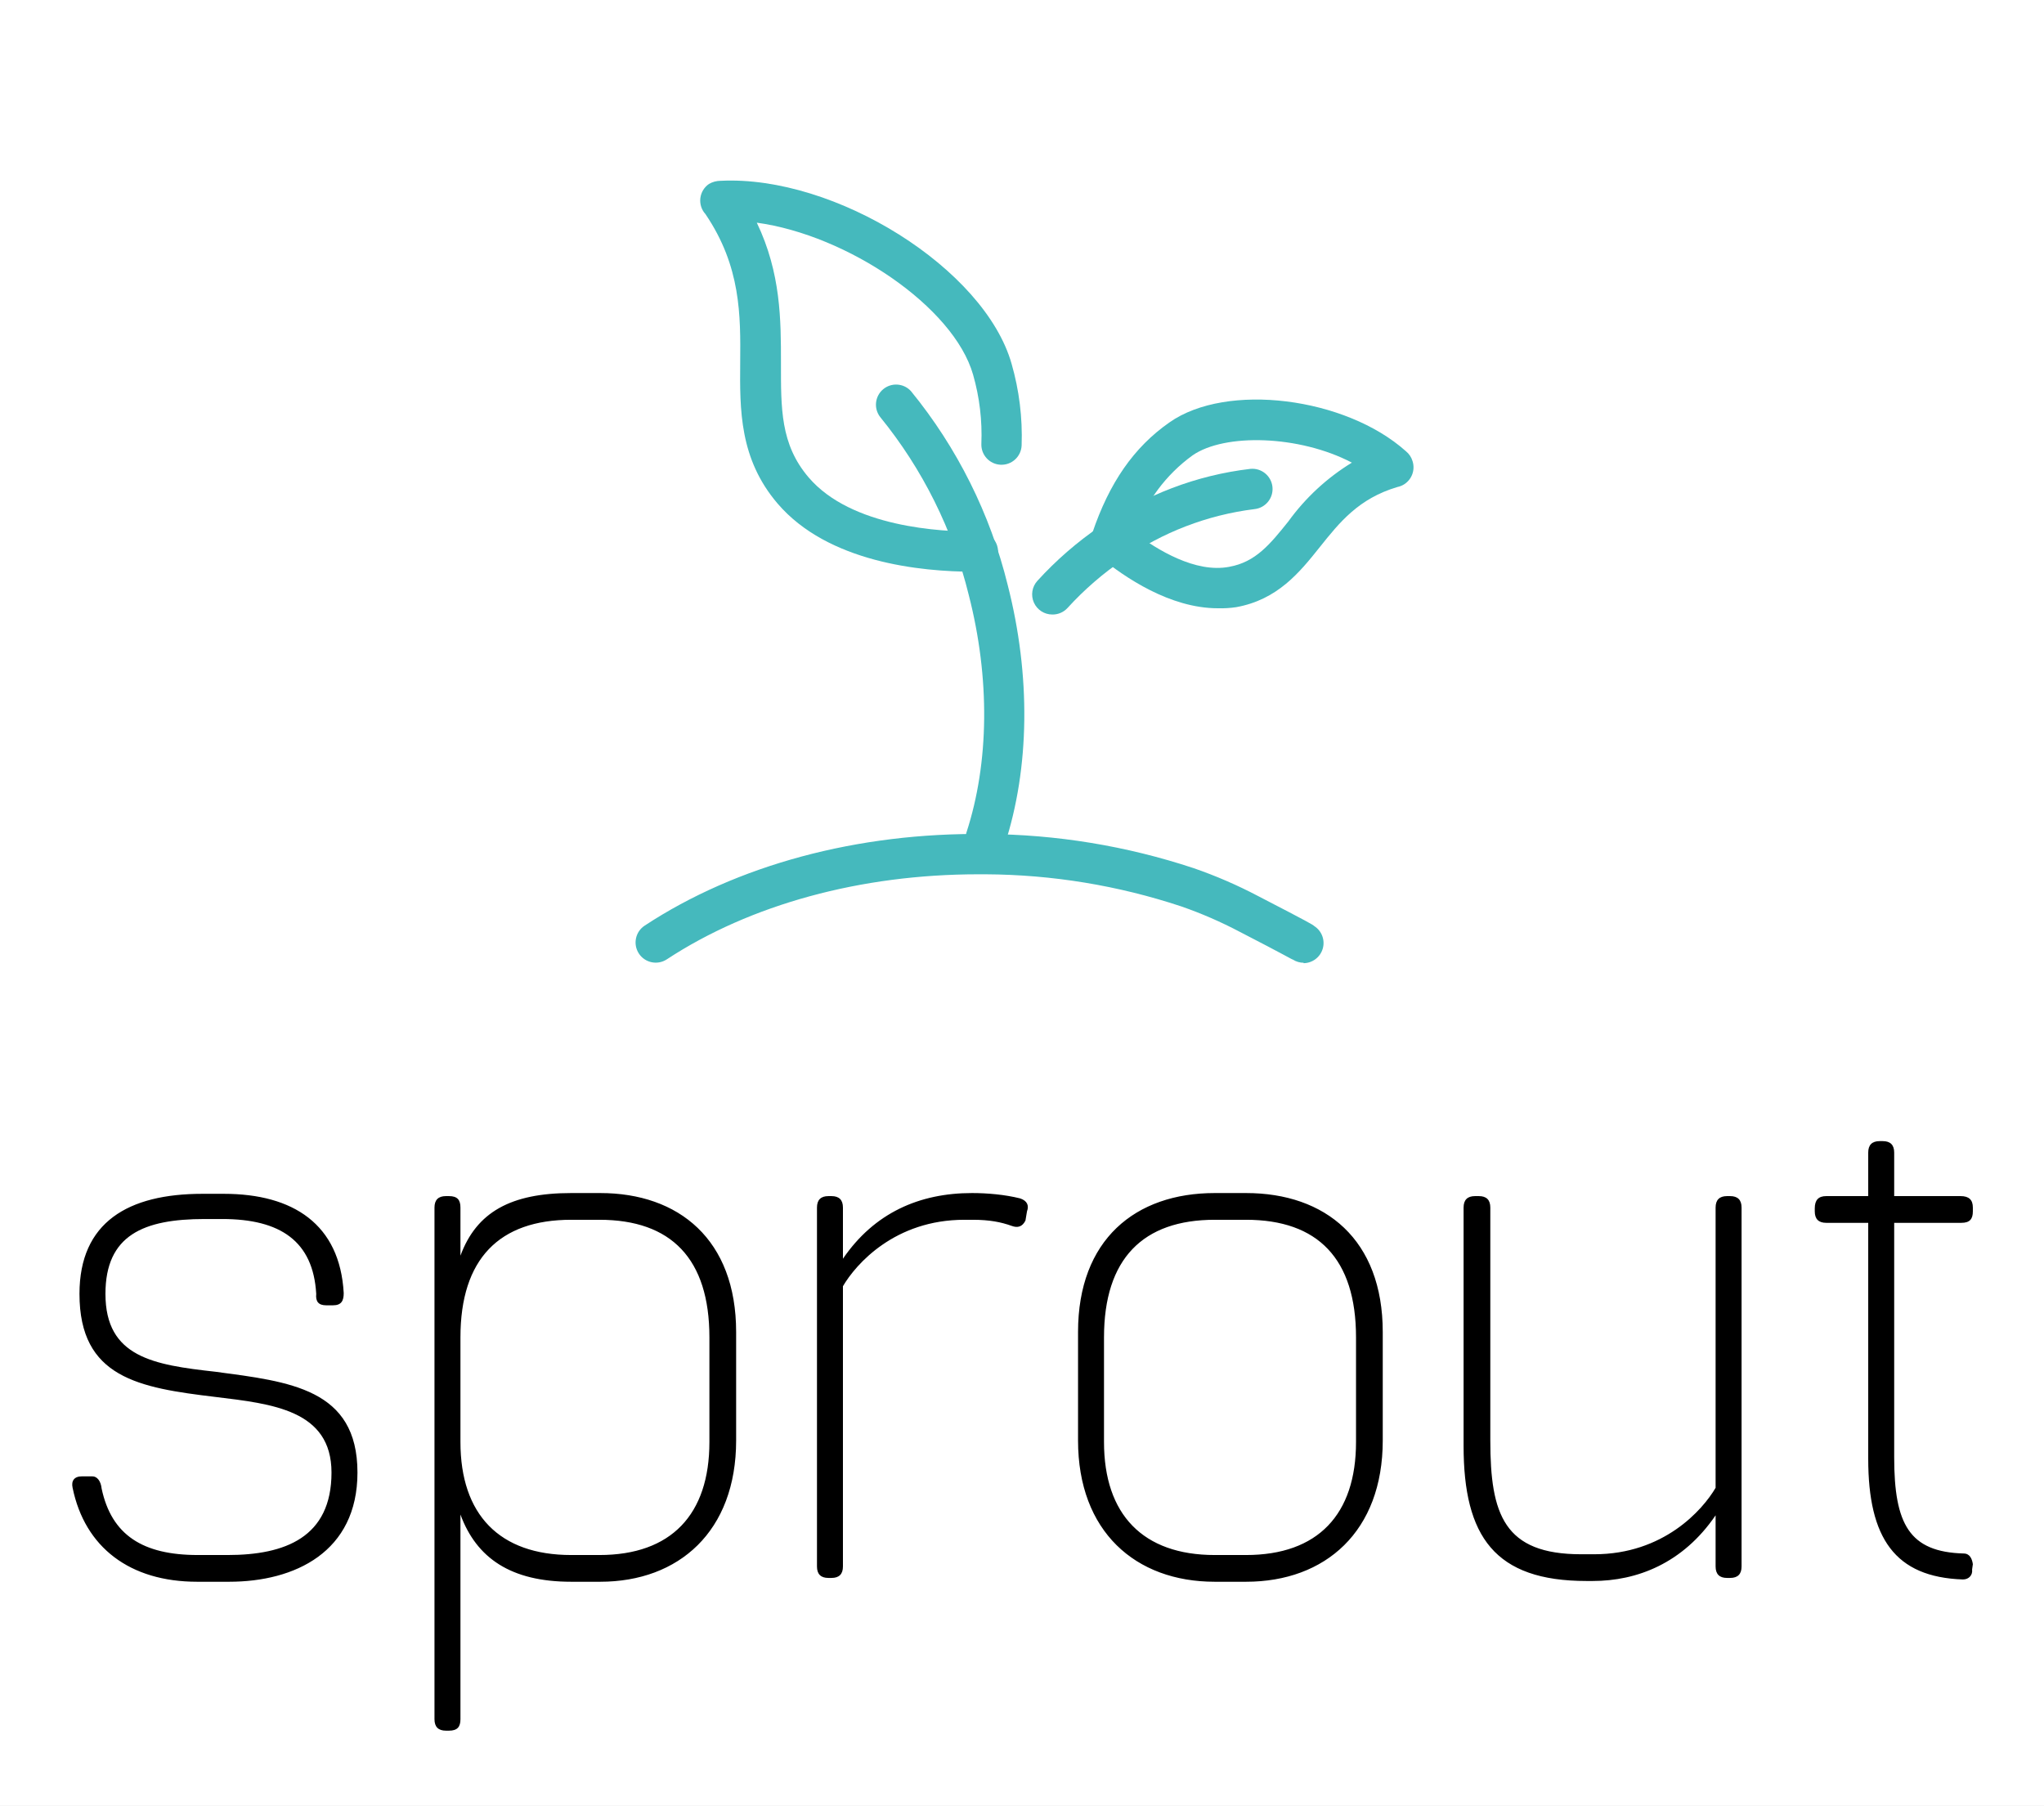
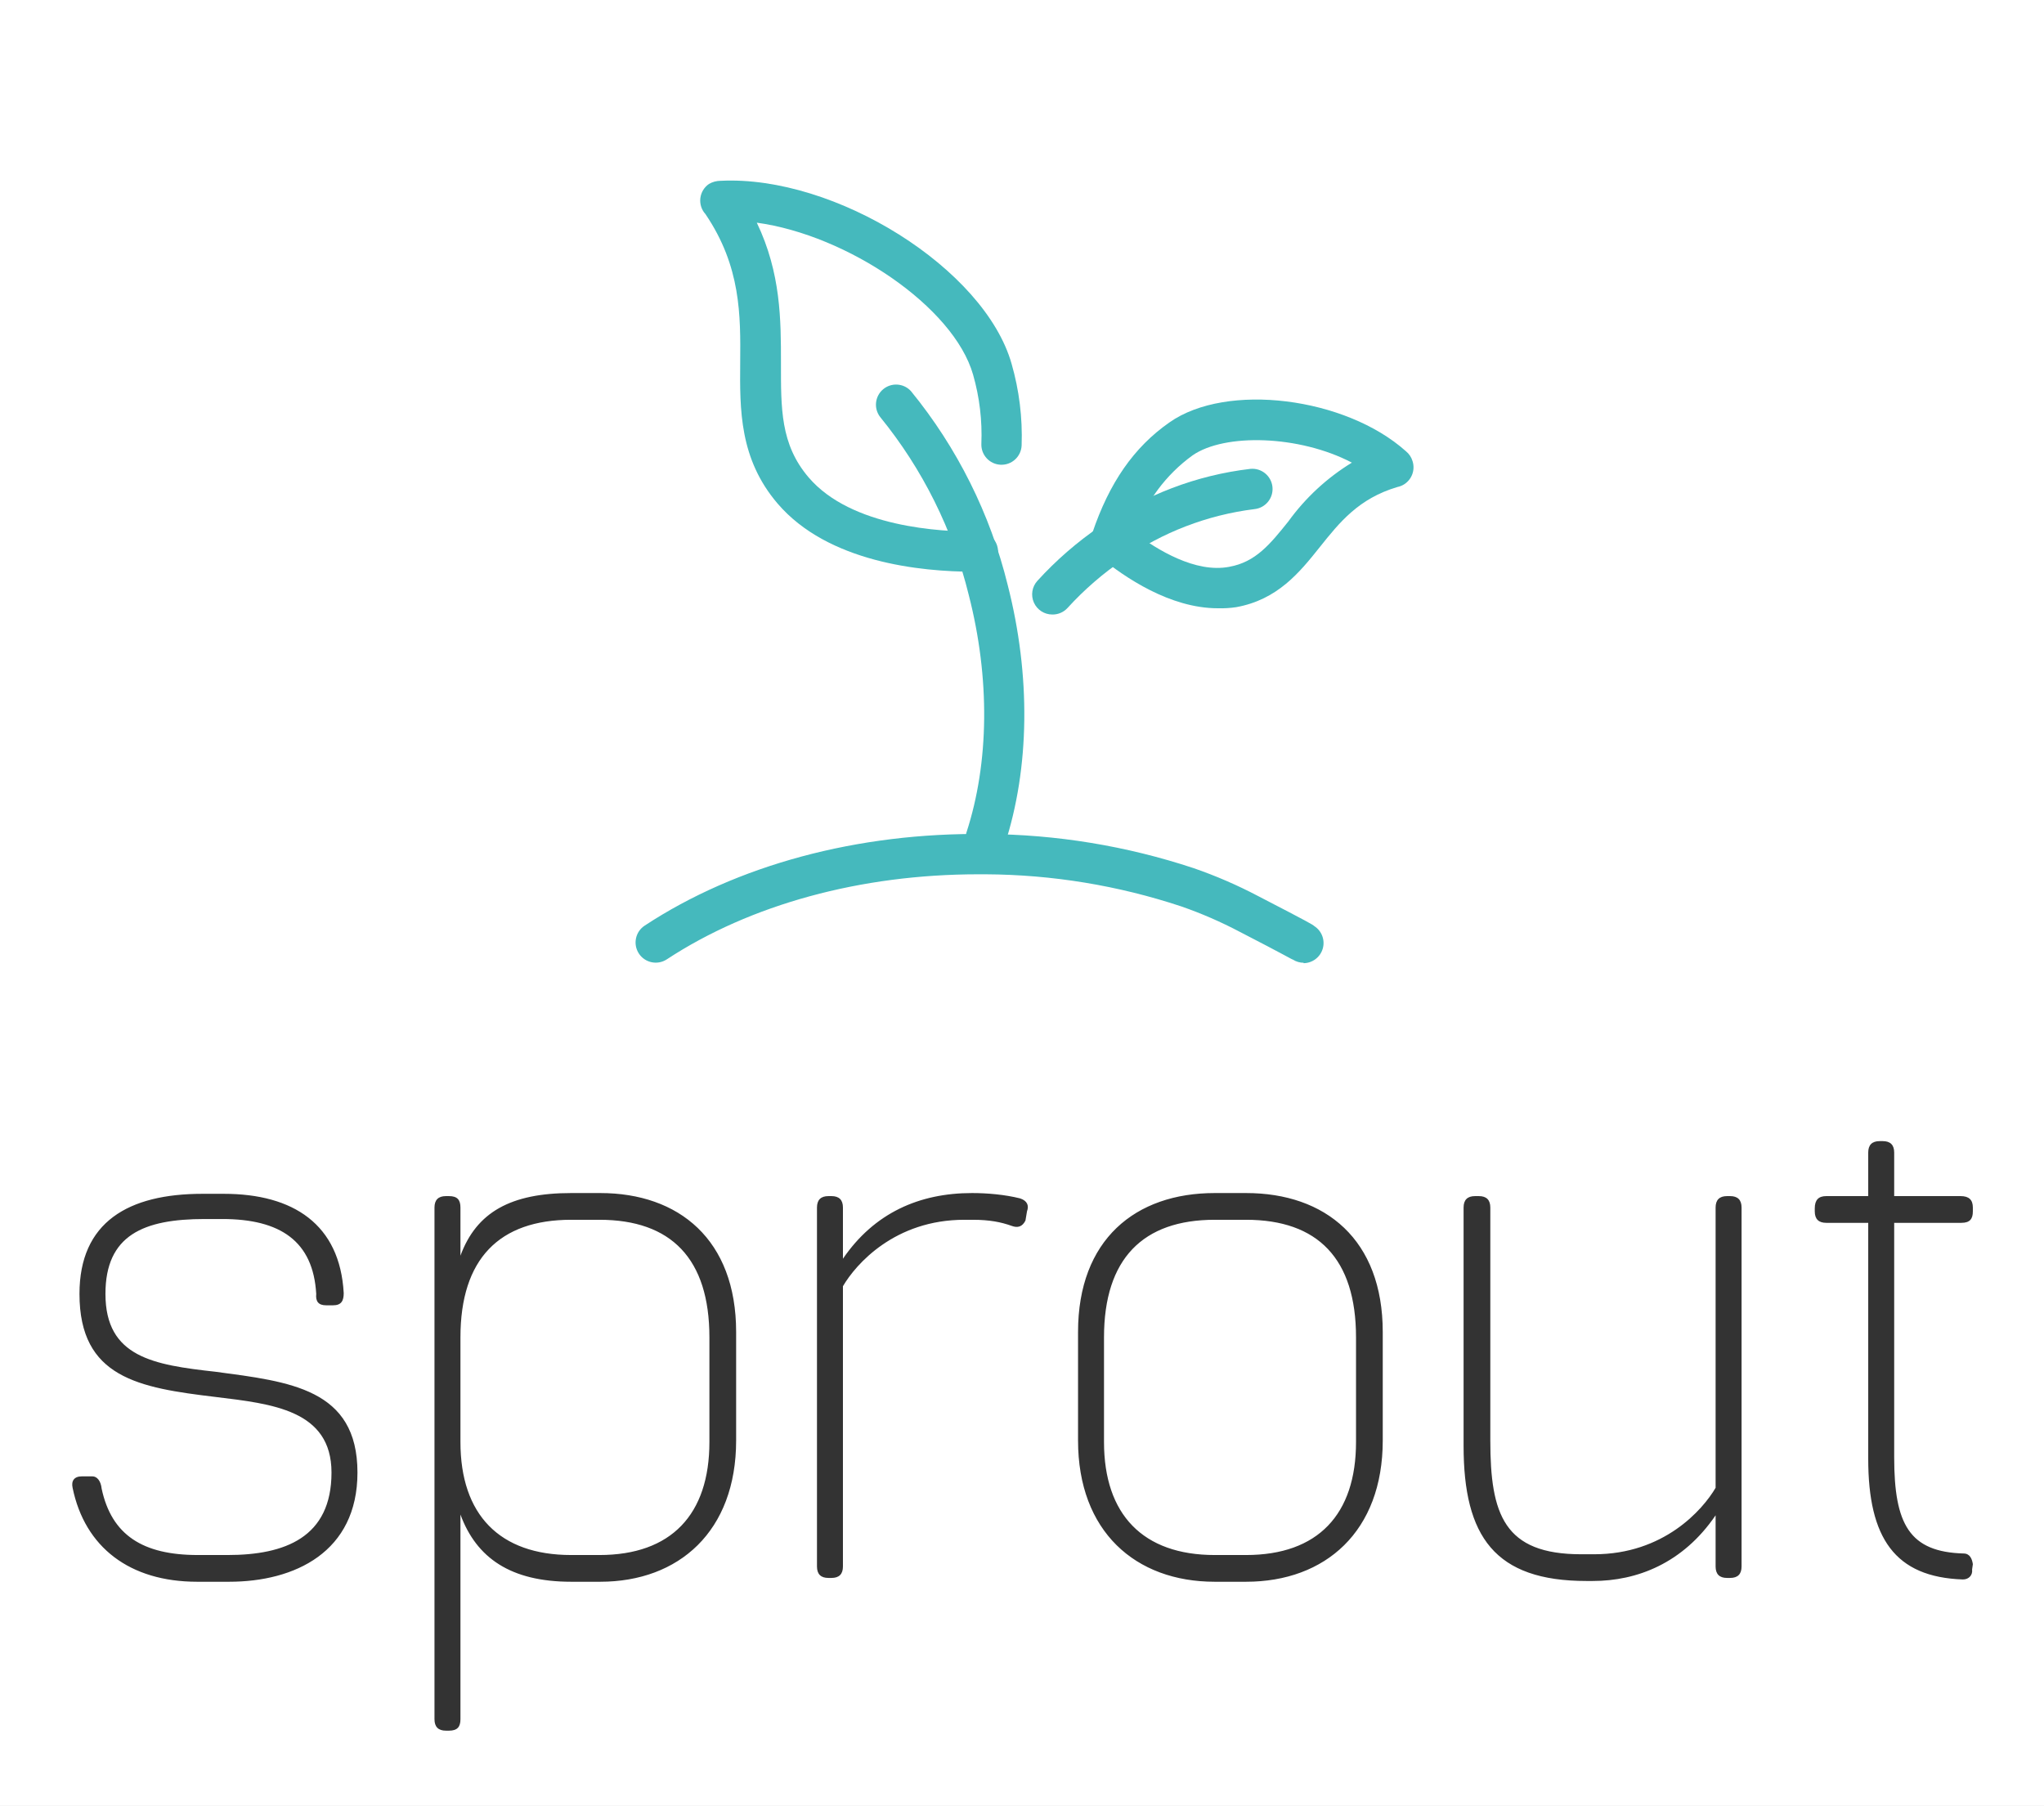
<svg xmlns="http://www.w3.org/2000/svg" version="1.1" width="3228.137" height="2851.711">
  <rect fill="#fff" width="3228.137" height="2851.711" />
  <g transform="scale(11.40684) translate(10, 10)">
-     <defs id="SvgjsDefs3503" />
-     <g id="main_text" rel="mainfill" name="main_text" feature="main_text" groupName="main_text" fill="#000" transform="translate(-4.282287, 81.59807) scale(5.286778)">
+     <defs id="SvgjsDefs1061" />
+     <g id="main_text" rel="mainfill" name="main_text" feature="main_text" groupName="main_text" fill="#333333" transform="translate(-4.282287, 81.59807) scale(5.286778)">
      <path d="M4.56 18.6 c1.94 0.26 3.72 0.44 3.72 2.64 c0 2.08 -1.64 2.86 -3.36 2.86 l-0.84 0 c-1.76 0 -2.94 -0.9 -3.26 -2.46 c-0.04 -0.18 0.04 -0.3 0.24 -0.3 l0.28 0 c0.12 0 0.22 0.12 0.24 0.32 c0.26 1.22 1.08 1.74 2.52 1.74 l0.78 0 c1.5 0 2.72 -0.46 2.72 -2.16 c0 -1.64 -1.56 -1.8 -3.04 -1.98 c-2 -0.24 -3.56 -0.5 -3.56 -2.7 c0 -1.88 1.28 -2.62 3.22 -2.62 l0.56 0 c1.82 0 3.04 0.8 3.14 2.6 c0 0.2 -0.06 0.32 -0.28 0.32 l-0.18 0 c-0.2 0 -0.28 -0.1 -0.26 -0.3 c-0.08 -1.38 -0.94 -1.96 -2.46 -1.96 l-0.46 0 c-1.6 0 -2.6 0.42 -2.6 1.96 c0 1.66 1.26 1.86 2.88 2.04 z M14.637 13.92 c2.06 0 3.56 1.22 3.56 3.64 l0 2.84 c0 2.38 -1.5 3.7 -3.56 3.7 l-0.76 0 c-1.58 0 -2.48 -0.62 -2.9 -1.76 l0 5.36 c0 0.2 -0.08 0.3 -0.3 0.3 l-0.08 0 c-0.2 0 -0.3 -0.1 -0.3 -0.3 l0 -13.4 c0 -0.2 0.1 -0.3 0.3 -0.3 l0.08 0 c0.22 0 0.3 0.1 0.3 0.3 l0 1.26 c0.42 -1.14 1.32 -1.64 2.9 -1.64 l0.76 0 z M17.497 20.44 l0 -2.74 c0 -2.06 -1 -3.08 -2.88 -3.08 l-0.74 0 c-1.88 0 -2.9 1.02 -2.9 3.08 l0 2.74 c0 1.9 1.02 2.96 2.9 2.96 l0.74 0 c1.88 0 2.88 -1.06 2.88 -2.96 z M25.774 14.64 c-0.08 0.16 -0.2 0.2 -0.36 0.14 c-0.28 -0.1 -0.58 -0.16 -1.02 -0.16 l-0.22 0 c-1.82 0 -2.84 1.16 -3.18 1.74 l0 7.34 c0 0.2 -0.1 0.3 -0.3 0.3 l-0.08 0 c-0.2 0 -0.3 -0.1 -0.3 -0.3 l0 -9.4 c0 -0.2 0.1 -0.3 0.3 -0.3 l0.08 0 c0.2 0 0.3 0.1 0.3 0.3 l0 1.34 c0.82 -1.2 2 -1.72 3.38 -1.72 c0.4 0 0.86 0.04 1.26 0.14 c0.18 0.06 0.24 0.18 0.18 0.34 z M31.551 13.92 c2.08 0 3.58 1.22 3.58 3.64 l0 2.84 c0 2.38 -1.5 3.7 -3.58 3.7 l-0.82 0 c-2.08 0 -3.58 -1.32 -3.58 -3.7 l0 -2.84 c0 -2.42 1.5 -3.64 3.58 -3.64 l0.82 0 z M34.431 20.44 l0 -2.74 c0 -2.06 -1 -3.08 -2.88 -3.08 l-0.82 0 c-1.88 0 -2.9 1.02 -2.9 3.08 l0 2.74 c0 1.9 1.02 2.96 2.9 2.96 l0.82 0 c1.88 0 2.88 -1.06 2.88 -2.96 z M40.468 24.08 c-2.4 0 -3.22 -1.16 -3.22 -3.54 l0 -6.24 c0 -0.2 0.1 -0.3 0.3 -0.3 l0.1 0 c0.2 0 0.3 0.1 0.3 0.3 l0 6.1 c0 1.94 0.36 2.98 2.38 2.98 l0.34 0 c1.82 0 2.84 -1.16 3.18 -1.74 l0 -7.34 c0 -0.2 0.1 -0.3 0.3 -0.3 l0.08 0 c0.2 0 0.3 0.1 0.3 0.3 l0 9.4 c0 0.2 -0.1 0.3 -0.3 0.3 l-0.08 0 c-0.2 0 -0.3 -0.1 -0.3 -0.3 l0 -1.34 c-0.86 1.26 -2.06 1.72 -3.22 1.72 l-0.16 0 z M50.285 14.7 l-1.76 0 l0 6.14 c0 1.76 0.4 2.48 1.82 2.52 c0.16 0 0.22 0.14 0.24 0.28 l-0.02 0.14 c0.02 0.14 -0.08 0.26 -0.24 0.26 c-1.78 -0.06 -2.48 -1.08 -2.48 -3.16 l0 -6.18 l-1.1 0 c-0.2 0 -0.3 -0.1 -0.3 -0.3 l0 -0.08 c0 -0.22 0.1 -0.32 0.3 -0.32 l1.1 0 l0 -1.14 c0 -0.2 0.1 -0.3 0.3 -0.3 l0.08 0 c0.2 0 0.3 0.1 0.3 0.3 l0 1.14 l1.74 0 c0.22 0 0.32 0.1 0.32 0.3 l0 0.1 c0 0.2 -0.08 0.3 -0.3 0.3 z" />
    </g>
-     <g id="SvgjsG3505" rel="mainfill" name="symbol" feature="symbol" fill="#45b9bd" transform="translate(59.10585, -5.869598) scale(1.393618)">
+     <g id="SvgjsG1063" rel="mainfill" name="symbol" feature="symbol" fill="#45b9bd" transform="translate(59.10585, -5.869598) scale(1.393618)">
      <path d="M71.41,57.47c-4.75,0-9.27-3.07-11.77-5.13A2,2,0,0,1,58.93,50c1.69-5,4.13-8.53,7.67-11,5.69-4,17.48-2.5,23.48,2.86a2,2,0,0,1,.67,1,2,2,0,0,1-.83,2.29,2,2,0,0,1-.67.27c-3.85,1.14-5.74,3.49-7.74,6s-4.19,5.2-8.28,5.94A10.38,10.38,0,0,1,71.41,57.47ZM63.17,50c2.21,1.65,6,4,9.37,3.35,2.62-.47,4.06-2.25,5.87-4.51A21.86,21.86,0,0,1,84.72,43c-5.21-2.73-12.64-2.94-15.83-.72A15.94,15.94,0,0,0,63.17,50Z" />
      <path d="M47.51,53.84h-.32c-5.29,0-14.52-.92-19.53-6.78-3.79-4.44-3.75-9.31-3.71-14s.08-9.54-3.45-14.75a2,2,0,0,1,.35-3A2.31,2.31,0,0,1,22,15c11.42-.57,26.23,8.75,28.91,18.17a26,26,0,0,1,1,8.12,2,2,0,0,1-2.08,1.92,2,2,0,0,1-1.92-2.07,21.71,21.71,0,0,0-.82-6.87c-1.92-6.76-12.5-13.88-21.49-15.11C28,24.17,28,28.85,28,33.07c0,4.52-.07,8.1,2.75,11.4,4.22,4.94,13.12,5.42,16.8,5.38a2,2,0,0,1,1.93,1.41,2,2,0,0,1-1.92,2.59Z" />
      <path d="M48.33,82.36a2,2,0,0,1-1.9-2.62c2.26-6.94,2.35-15.32.23-23.58a44.88,44.88,0,0,0-8.81-17.7,2,2,0,0,1,3.06-2.57,48.89,48.89,0,0,1,9.62,19.28c2.3,9,2.19,18.16-.31,25.82A2,2,0,0,1,48.33,82.36Z" />
      <path d="M79.94,92.69a2,2,0,0,1-1.09-.32c-.08,0-.79-.45-5.26-2.75a41.85,41.85,0,0,0-5.82-2.53,62.75,62.75,0,0,0-19.45-3.19H47.6c-11.68,0-22.64,3-30.94,8.45A2,2,0,0,1,14.46,89c9.12-6,21.14-9.27,33.89-9.1A66.78,66.78,0,0,1,69,83.29a45.92,45.92,0,0,1,6.38,2.76c5.16,2.67,5.45,2.85,5.61,3a2,2,0,0,1-1.09,3.68Z" />
      <path d="M54.95,58.09a2,2,0,0,1-1.48-3.34,35.33,35.33,0,0,1,6.28-5.45,32.52,32.52,0,0,1,14.88-5.68,2,2,0,1,1,.4,4,28.92,28.92,0,0,0-13,5,31.35,31.35,0,0,0-5.57,4.83A2,2,0,0,1,54.95,58.09Z" />
    </g>
  </g>
</svg>
